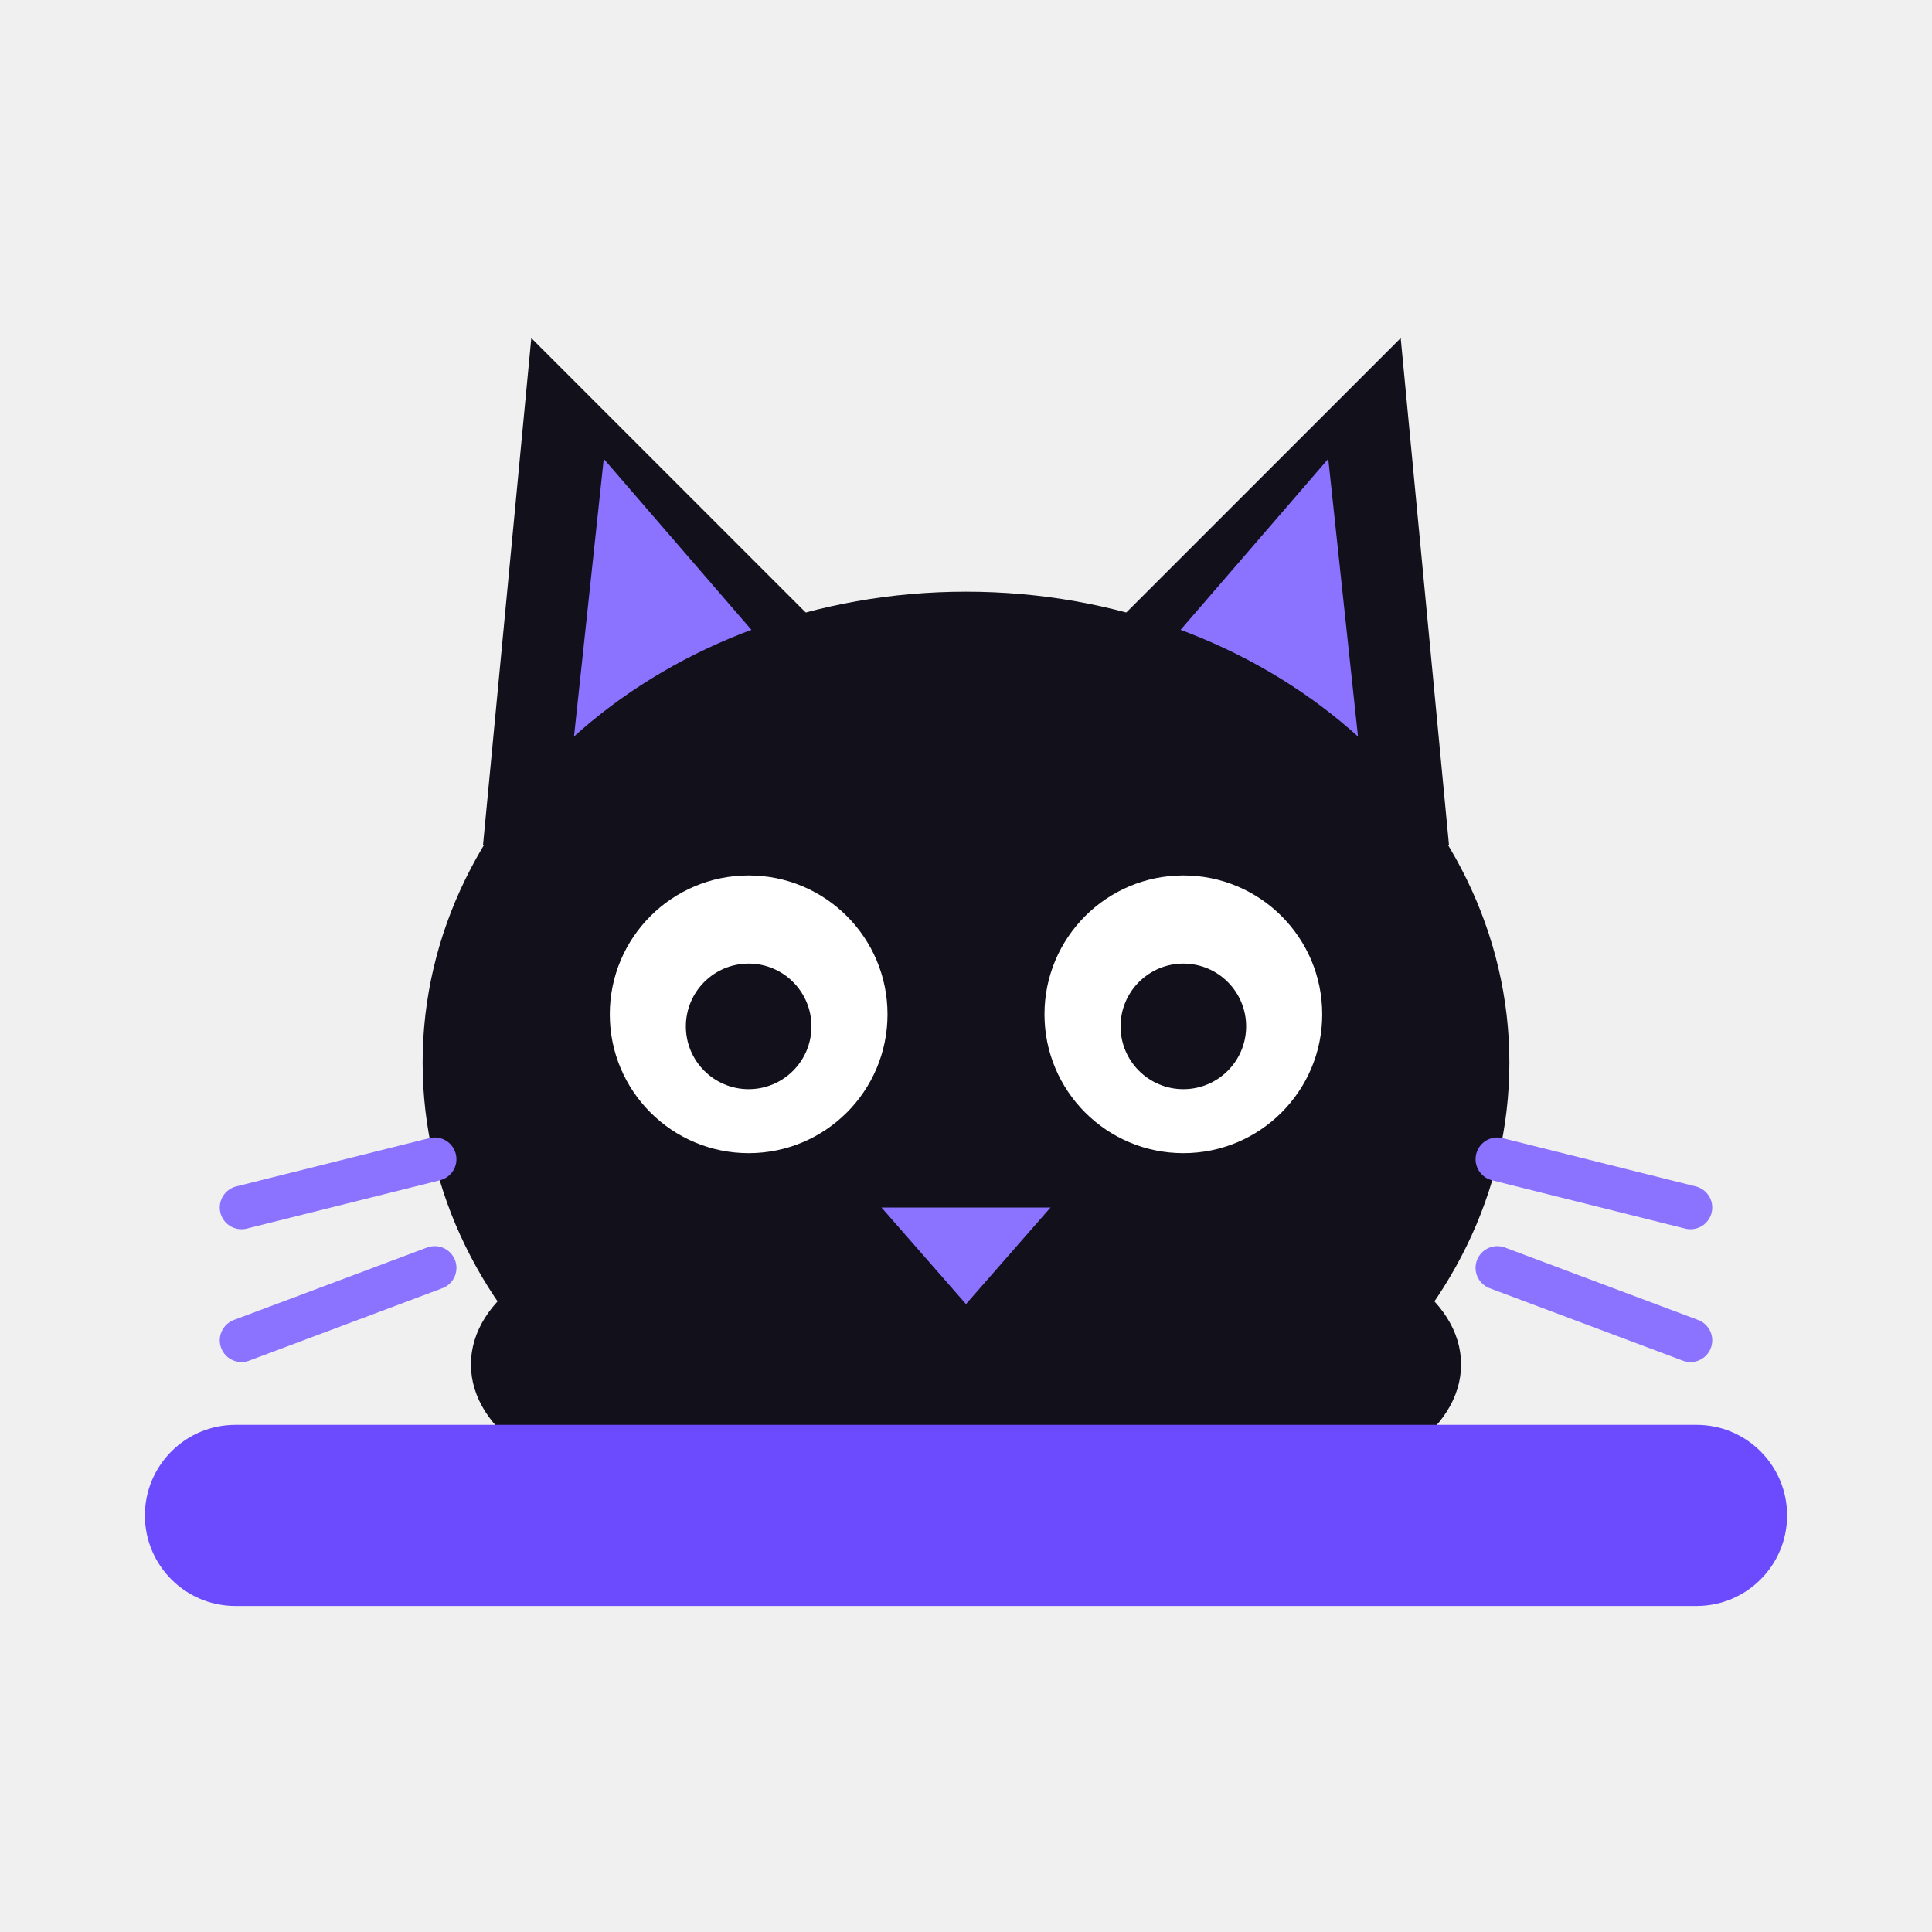
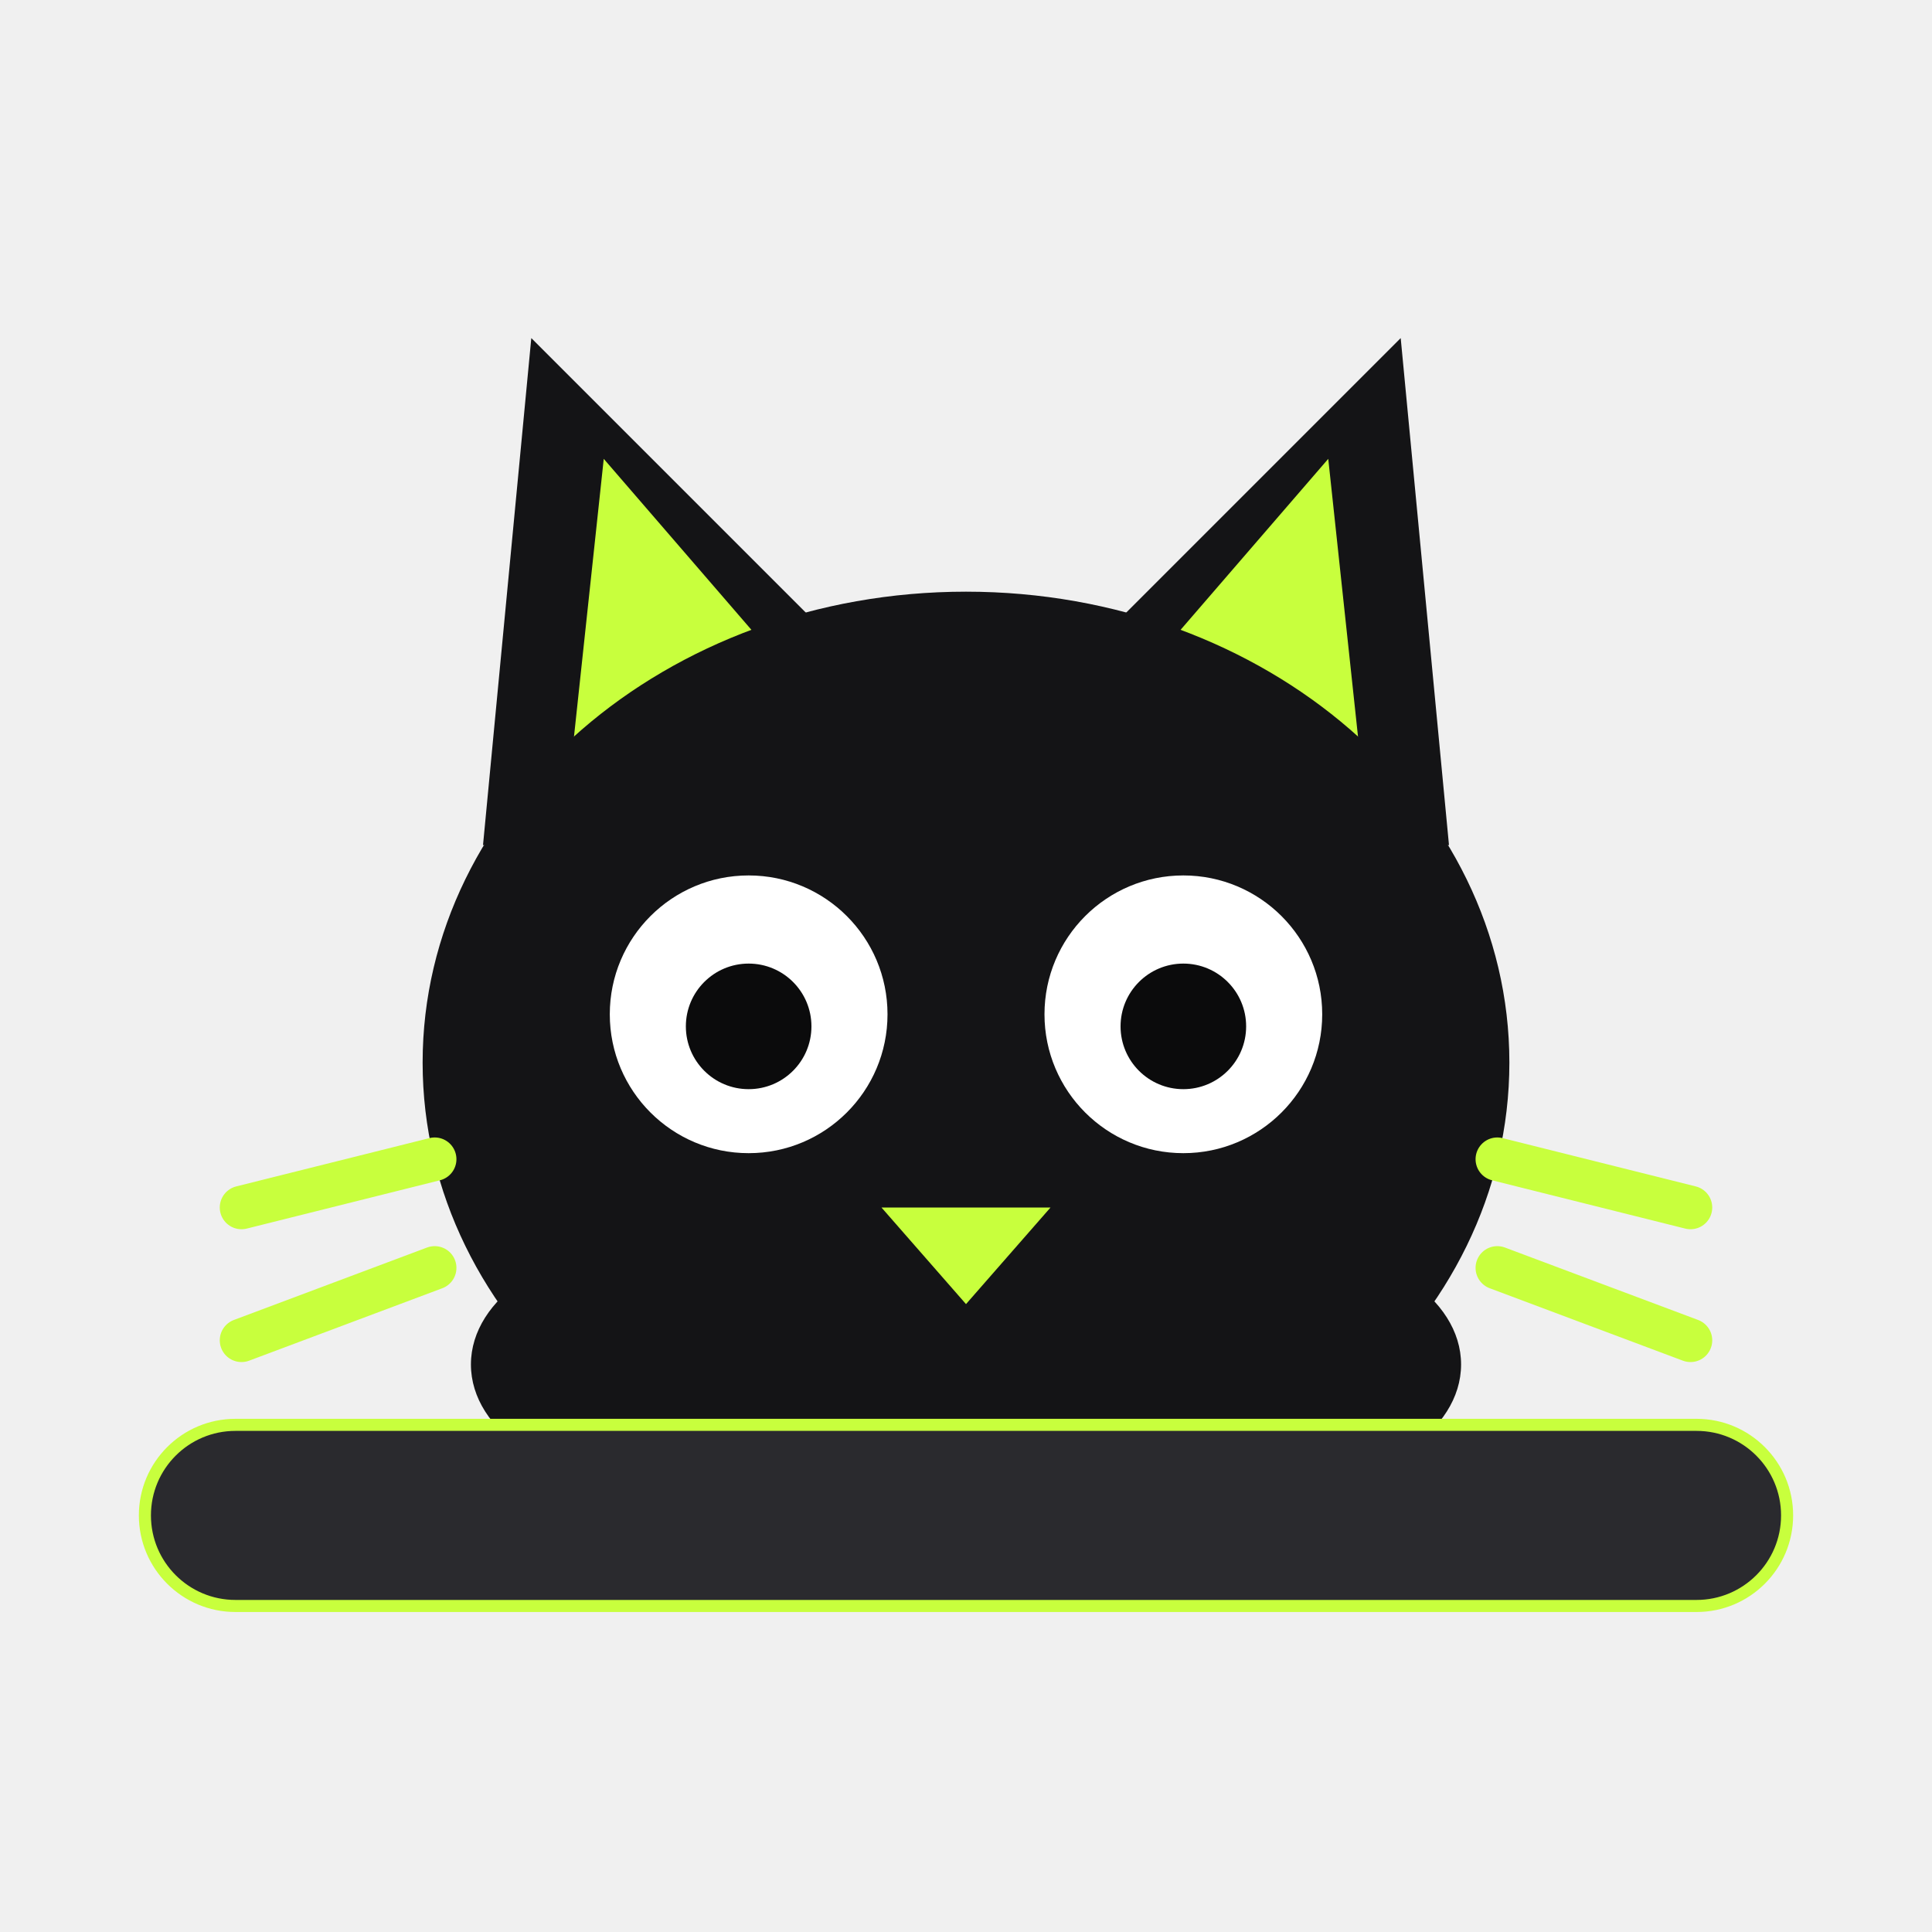
<svg xmlns="http://www.w3.org/2000/svg" viewBox="0 0 160 160" width="160" height="160" role="img" aria-label="Cat peeking over a ledge">
-   <path d="M40 70 L44 28 L76 60 Z" fill="#12101A" />
-   <path d="M120 70 L116 28 L84 60 Z" fill="#12101A" />
-   <path d="M47 66 L50 38 L69 60 Z" fill="#8B72FF" />
-   <path d="M113 66 L110 38 L91 60 Z" fill="#8B72FF" />
-   <ellipse cx="80" cy="88" rx="45" ry="39" fill="#12101A" />
+   <path d="M40 70 L44 28 L76 60 Z" fill="#141416" />
+   <path d="M120 70 L116 28 L84 60 Z" fill="#141416" />
+   <path d="M47 66 L50 38 L69 60 Z" fill="#C8FF3D" />
+   <path d="M113 66 L110 38 L91 60 Z" fill="#C8FF3D" />
+   <ellipse cx="80" cy="88" rx="45" ry="39" fill="#141416" />
  <circle cx="62" cy="84" r="11.5" fill="#FFFFFF" />
  <circle cx="98" cy="84" r="11.5" fill="#FFFFFF" />
-   <circle cx="62" cy="85" r="5.2" fill="#12101A" />
-   <circle cx="98" cy="85" r="5.2" fill="#12101A" />
-   <path d="M73 100h14l-7 8z" fill="#8B72FF" />
-   <path d="M36 96L20 100M36 105l-16 6M124 96l16 4M124 105l16 6" stroke="#8B72FF" stroke-width="3.6" stroke-linecap="round" />
-   <ellipse cx="54" cy="113" rx="15" ry="10" fill="#12101A" />
-   <ellipse cx="106" cy="113" rx="15" ry="10" fill="#12101A" />
-   <rect x="12" y="118" width="136" height="15" rx="7.5" fill="#6C4BFF" />
+   <circle cx="62" cy="85" r="5.2" fill="#0b0b0c" />
+   <circle cx="98" cy="85" r="5.2" fill="#0b0b0c" />
+   <path d="M73 100h14l-7 8z" fill="#C8FF3D" />
+   <path d="M36 96L20 100M36 105l-16 6M124 96l16 4M124 105l16 6" stroke="#C8FF3D" stroke-width="3.6" stroke-linecap="round" />
+   <ellipse cx="54" cy="113" rx="15" ry="10" fill="#141416" />
+   <ellipse cx="106" cy="113" rx="15" ry="10" fill="#141416" />
+   <rect x="12" y="118" width="136" height="15" rx="7.5" fill="#2a2a2e" stroke="#C8FF3D" stroke-width="1" />
</svg>
